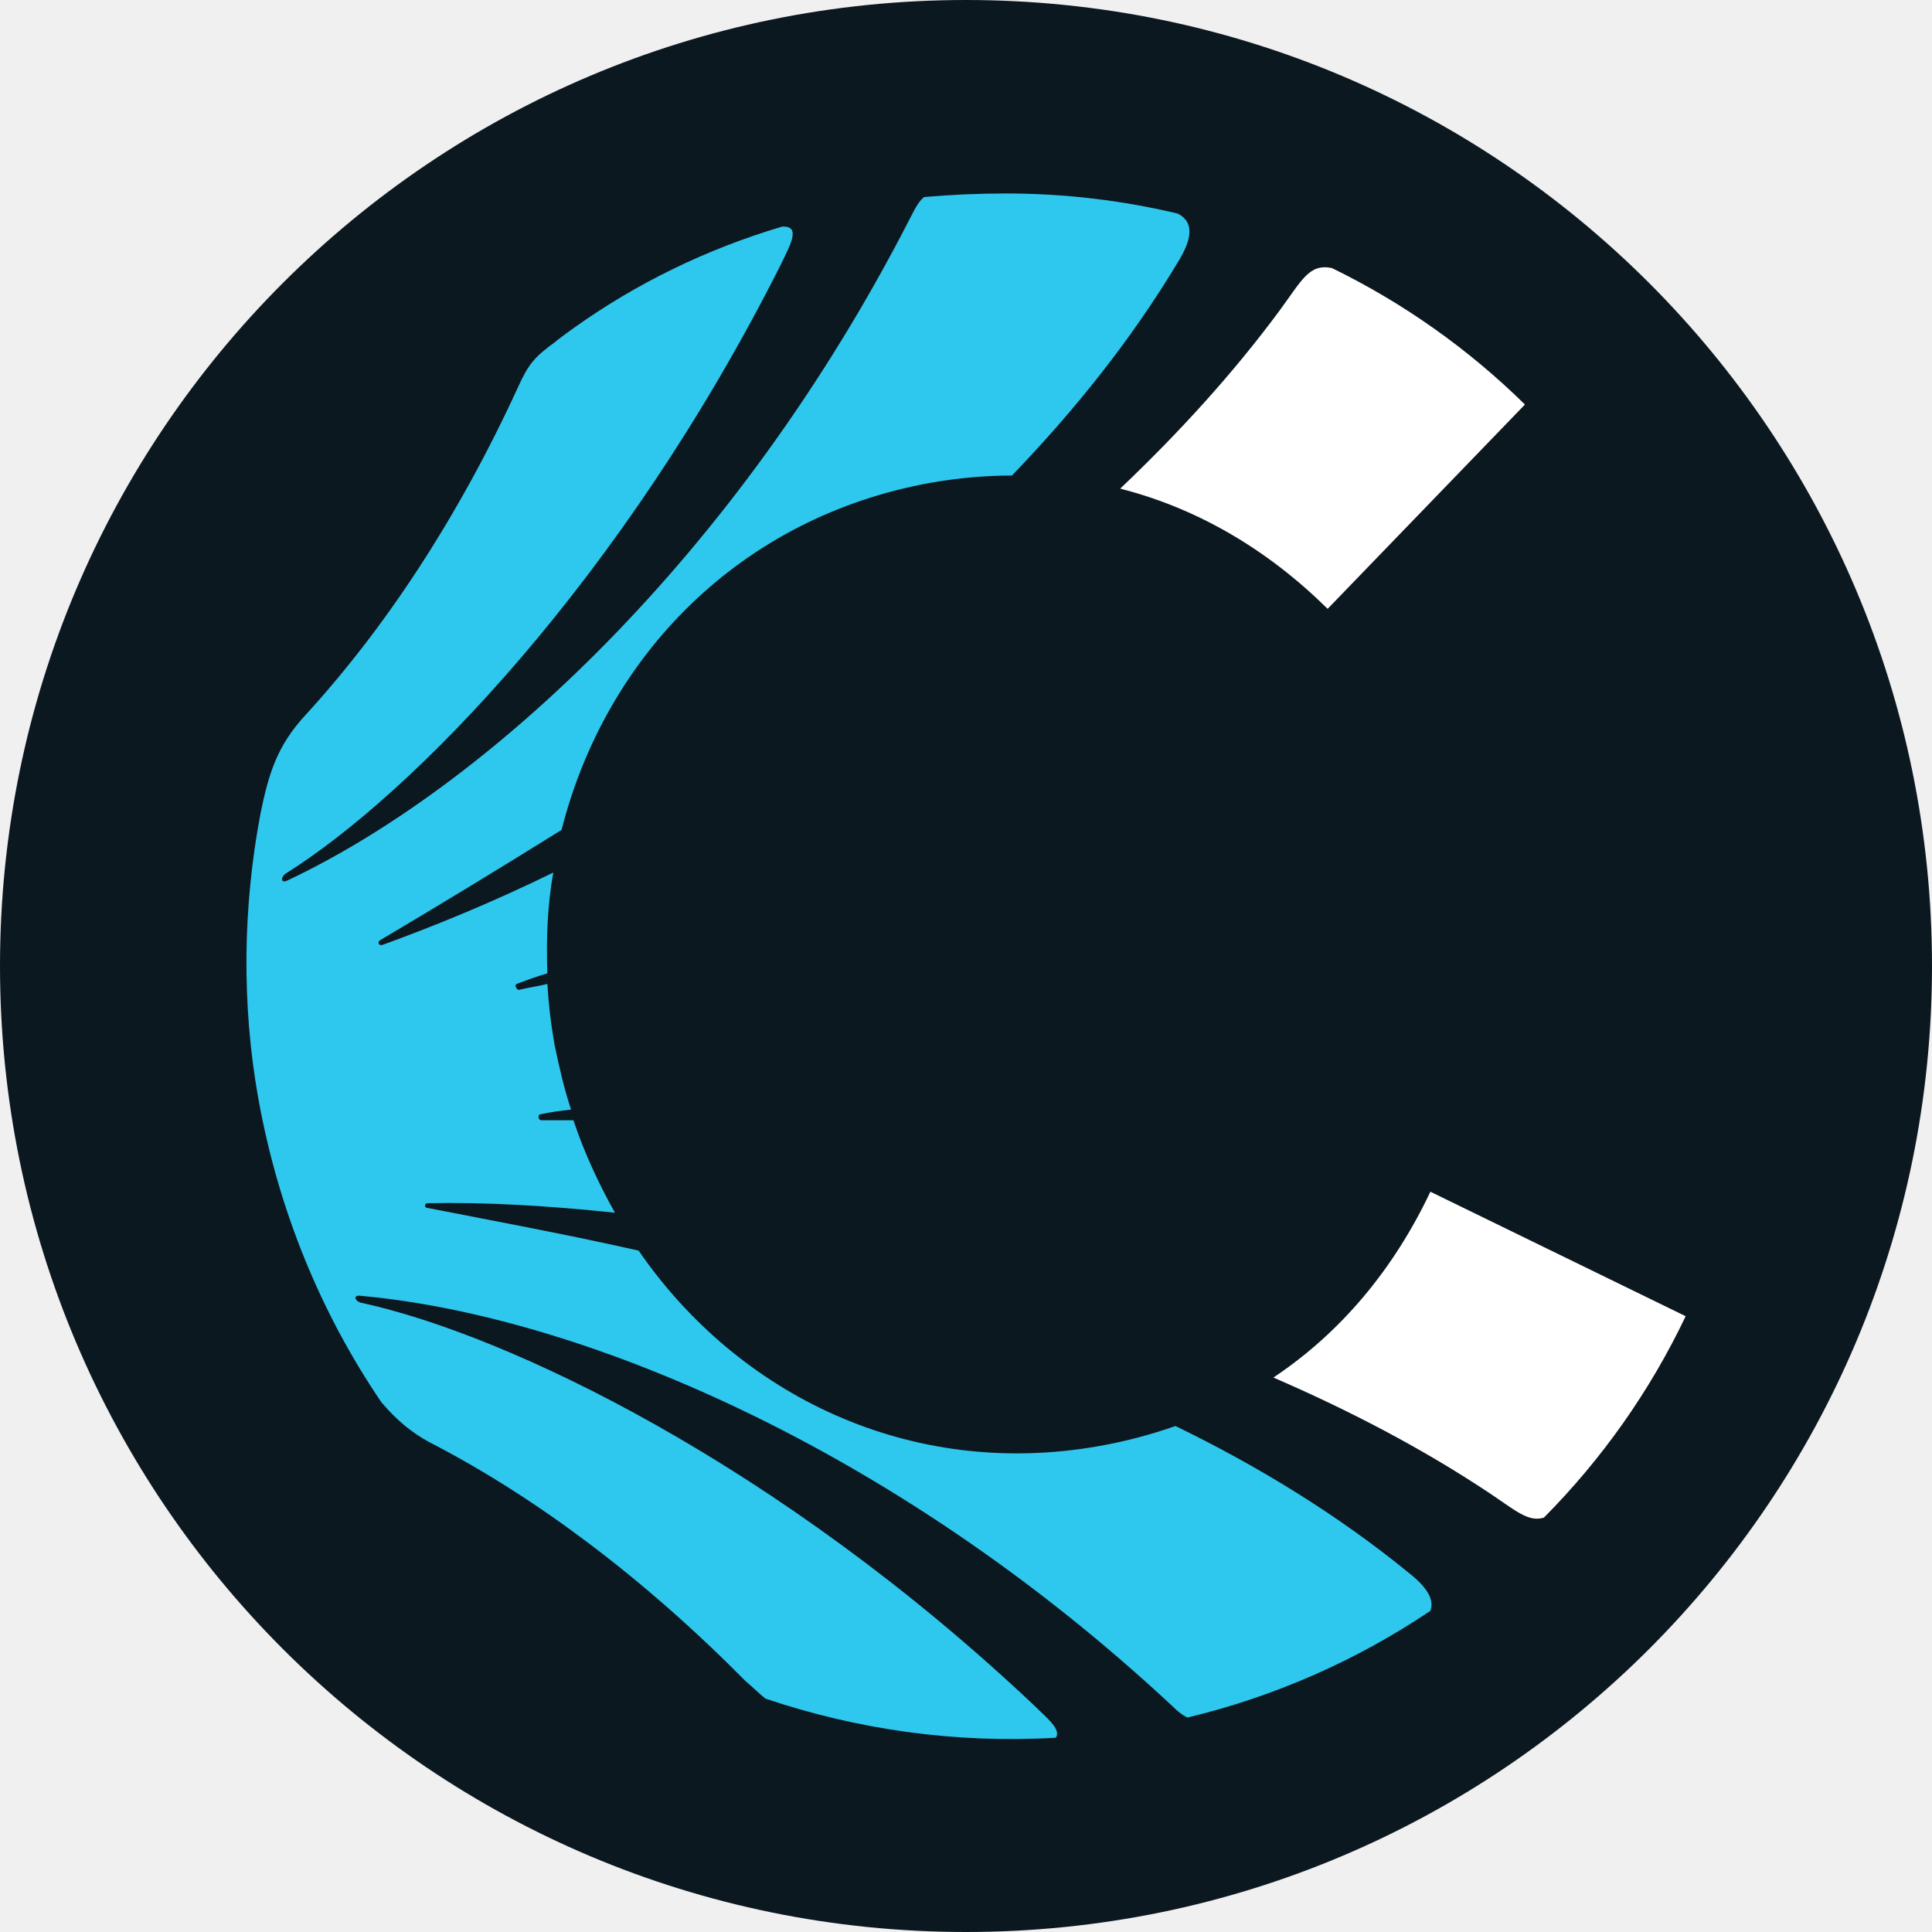
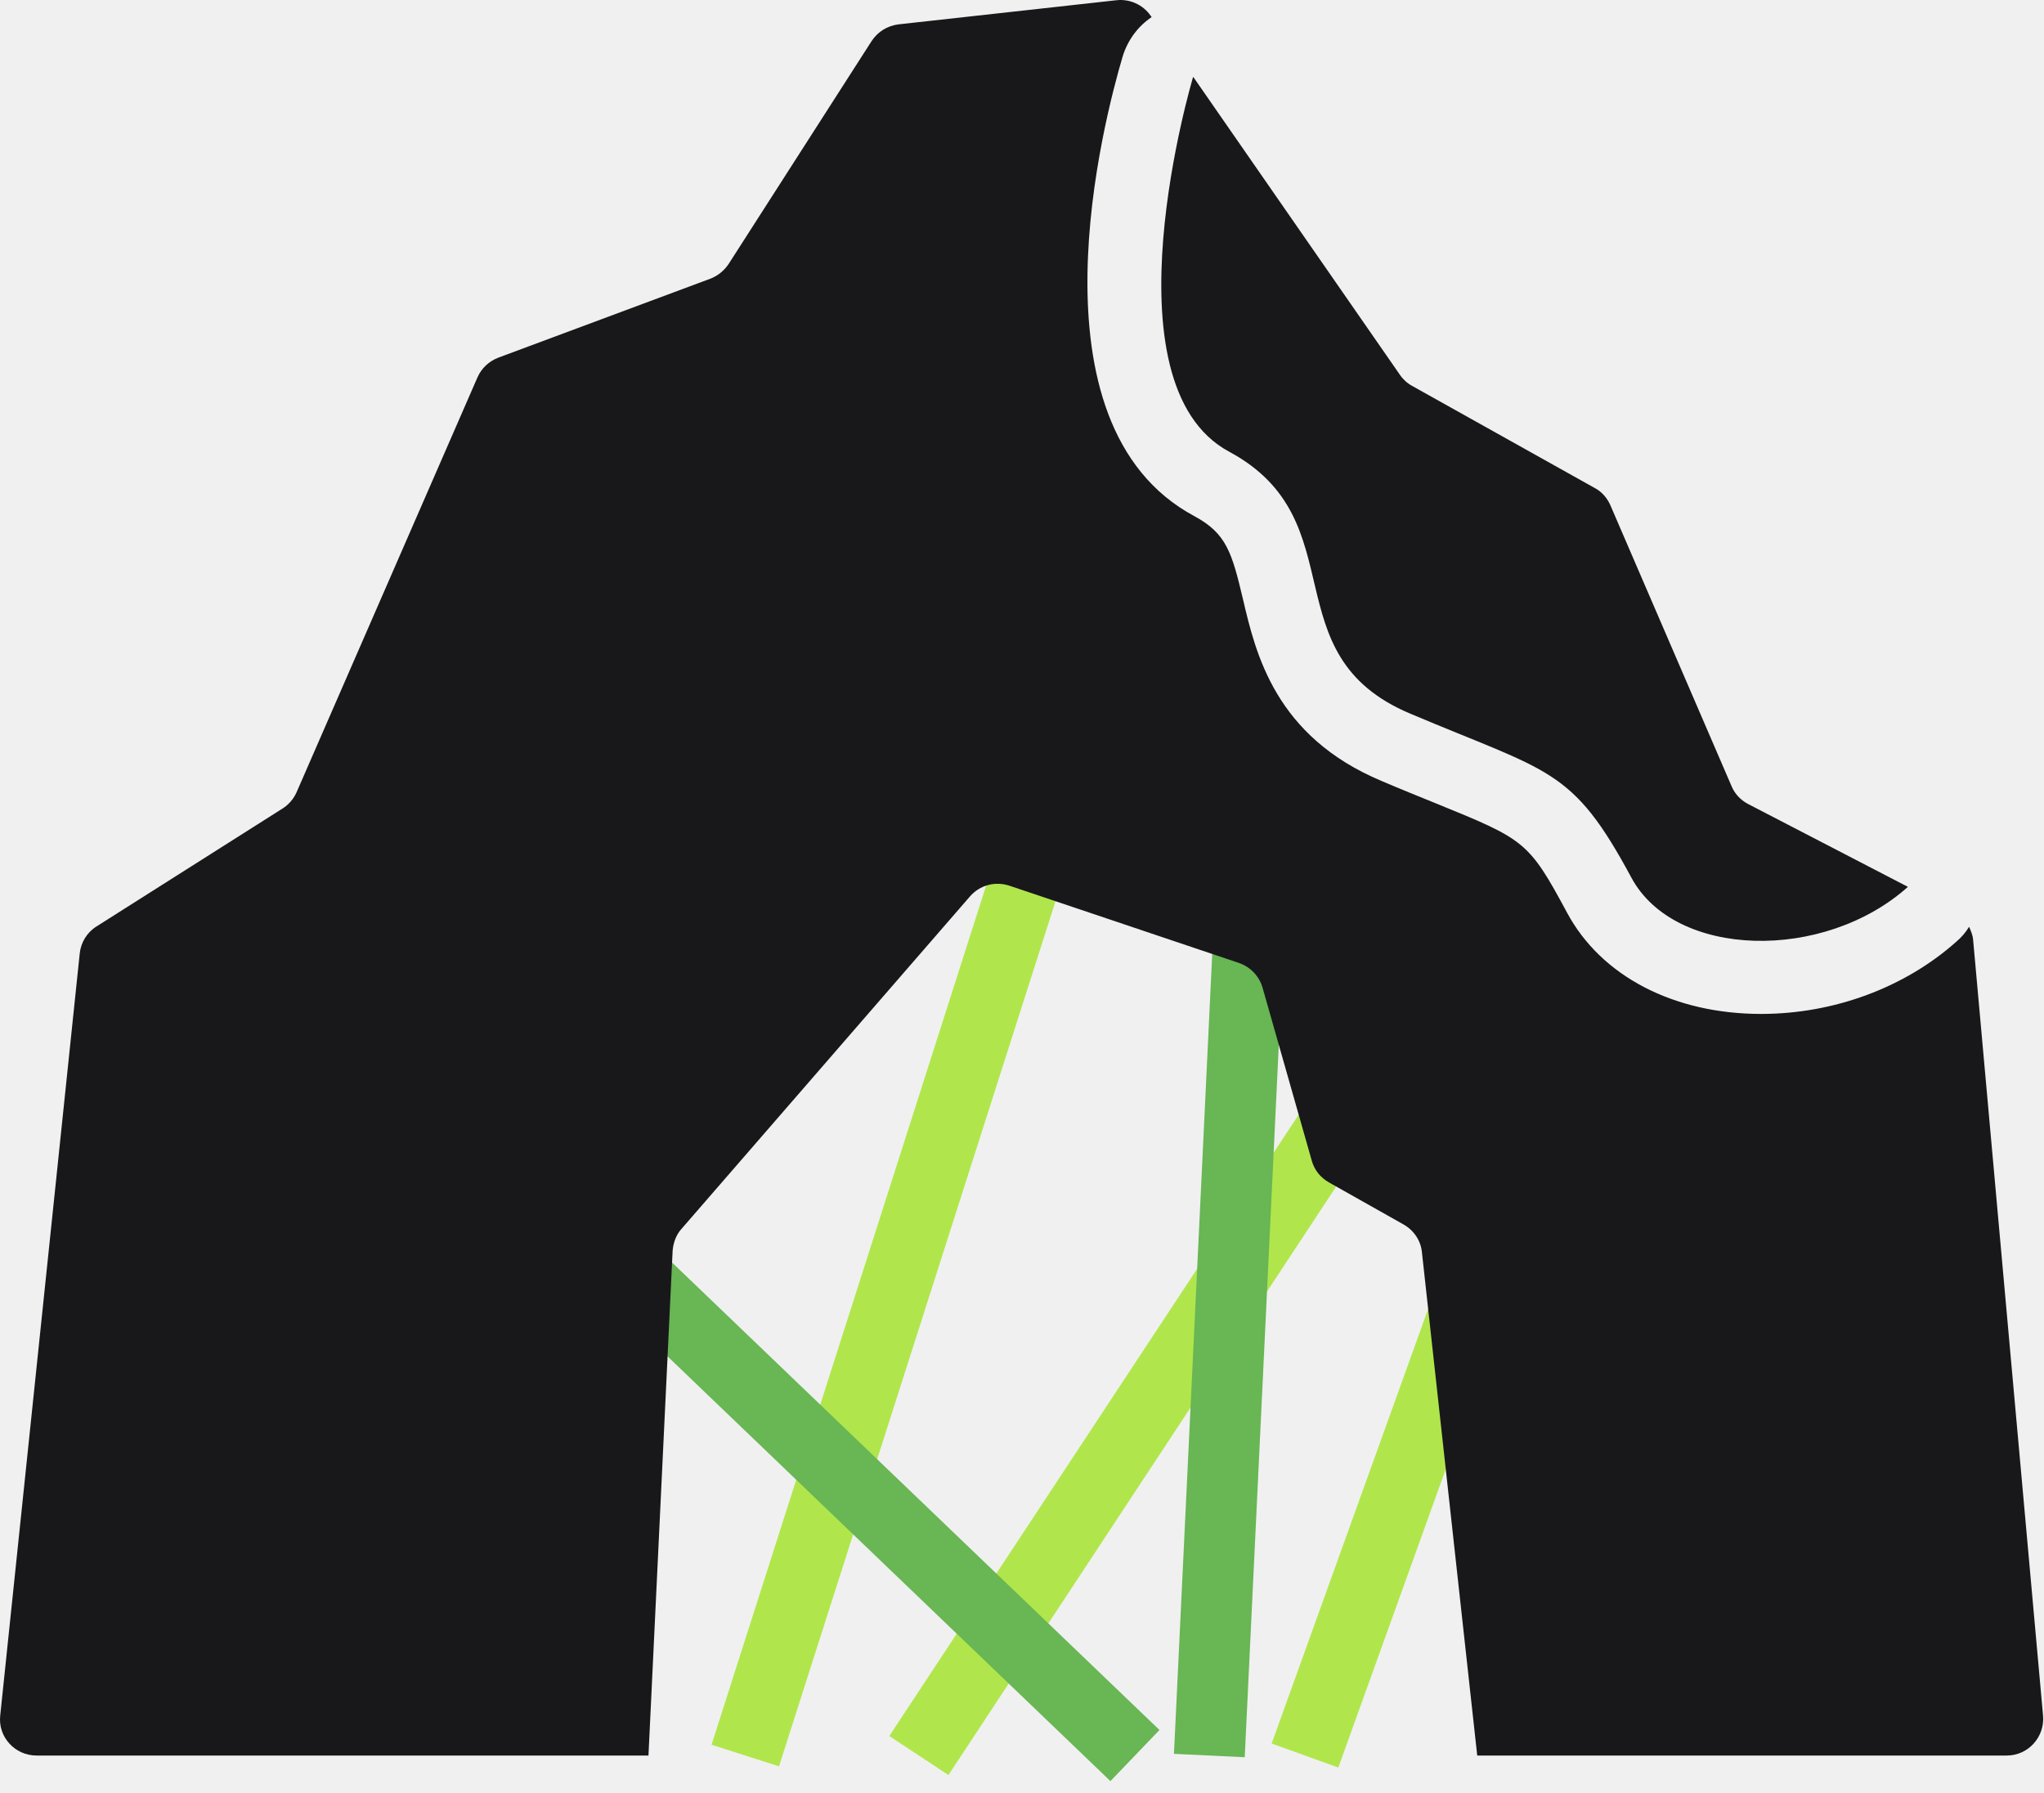
- <svg xmlns="http://www.w3.org/2000/svg" xml:space="preserve" fill-rule="evenodd" stroke-linejoin="round" stroke-miterlimit="2" clip-rule="evenodd" version="1.1" viewBox="0 0 1000 1000">
-   <path d="M1000 500c0 276.142-223.858 500-500 500S0 776.142 0 500 223.858 0 500 0s500 223.858 500 500" fill="#0c1820" fill-rule="nonzero" />
-   <path d="m872.5 681.273-132.133-64.44c-18.733 39.562-45.88 72.574-81.255 96.183 39.55 17.097 77.143 36.792 111.08 59.31 14.105 9.348 20.713 15.716 28.923 13.196 30.16-30.405 54.986-65.628 73.385-104.25M689.383 138.736c-11.837-2.37-15.416 6.192-27.03 21.942-23.788 32.22-51.844 63.08-82.552 92.238 40.436 10.295 76.663 31.863 107.376 62.217l102.128-105.749a380.23 380.23 0 0 0-99.919-70.648" fill="#fff" />
-   <path d="M478.385 101.974c-2.454 1.84-4.294 4.907-7.361 11.042-90.175 176.056-220.837 295.062-322.667 342.91-3.067 1.227-3.067-1.84-.614-3.68 65.638-41.1 174.216-152.133 256.416-315.306 4.294-9.202 11.042-20.244.614-19.63-39.26 11.655-75.453 29.445-107.352 52.142 0 0-8.588 6.134-9.814 7.361-11.042 7.975-14.11 11.655-19.63 23.924-31.286 68.091-69.32 125.14-109.805 169.308-14.723 15.95-19.017 30.058-23.31 50.915-9.202 48.462-9.816 98.763-1.228 147.225 10.429 58.276 32.512 111.645 63.798 157.652 7.36 8.588 15.335 15.95 27.604 22.084 52.756 27.608 107.965 68.708 160.72 122.077 4.294 3.68 7.36 6.747 10.429 9.201 47.234 15.95 98.15 23.31 150.29 20.243 3.068-4.295-4.906-10.429-11.041-16.563-132.502-125.14-272.365-192.005-348.43-208.568-3.068-.614-4.295-3.68-1.228-3.68 112.259 9.814 276.046 77.292 420.817 212.248 3.067 3.067 5.52 4.907 7.974 6.134a387.068 387.068 0 0 0 125.755-55.21c2.453-6.13-2.454-12.879-11.042-19.627-36.806-30.058-77.907-55.21-120.847-76.066-12.27 4.294-25.764 7.975-39.873 10.428-97.536 17.177-186.484-26.377-238.013-101.216-38.033-8.588-74.84-15.336-109.191-22.084-1.84 0-1.84-2.454 0-2.454 29.444-.613 61.956 1.227 96.922 4.908-8.588-15.336-15.95-31.285-21.47-47.848h-16.563c-1.84 0-1.84-3.067-.613-3.067 5.52-1.227 10.428-1.84 15.95-2.454-3.681-11.043-6.135-22.085-8.59-33.74a271.69 271.69 0 0 1-3.68-31.285c-4.907 1.227-9.814 1.84-14.722 3.067-1.227 0-2.454-2.454-1.227-3.067 4.908-1.84 9.815-3.68 15.95-5.52-.614-17.79 0-34.967 3.067-52.143-31.286 15.336-61.344 27.604-88.335 37.42-1.84.613-3.067-1.227-1.227-2.454 30.058-17.79 61.344-36.806 93.856-57.05 22.697-89.56 92.015-161.947 191.39-179.736 14.11-2.454 28.219-3.68 41.715-3.68 32.512-33.74 61.957-70.546 85.88-110.42 6.749-11.04 9.202-20.242 0-25.15-28.217-6.748-58.275-10.428-88.947-10.428-14.11 0-28.218.613-42.327 1.84Z" fill="#2ec8ee" fill-rule="nonzero" />
+ <svg xmlns="http://www.w3.org/2000/svg" width="100%" height="100%" viewBox="0 0 577 506" version="1.1" xml:space="preserve" style="fill-rule:evenodd;clip-rule:evenodd;stroke-linejoin:round;stroke-miterlimit:1.5;">
+   <g transform="matrix(10.3381,0,0,10.3381,-42.5213,-83.3656)">
+     <g transform="matrix(0.0967299,0,0,0.0967299,-16.3565,-0.13249)">
+       <path d="M601,383L471,580.302" style="fill:none;stroke:rgb(176,230,76);stroke-width:20px;" />
+     </g>
+     <g transform="matrix(0.0967299,0,0,0.0967299,-16.3565,-0.13249)">
+       <path d="M628,447L580,580.302" style="fill:none;stroke:rgb(176,230,76);stroke-width:20px;" />
+     </g>
+     <g transform="matrix(0.0967299,0,0,0.0967299,-16.3565,-0.13249)">
+       <path d="M502,330L422,580.302" style="fill:none;stroke:rgb(176,230,76);stroke-width:20px;" />
+     </g>
+     <g transform="matrix(0.0967299,0,0,0.0967299,-16.3565,-0.13249)">
+       <path d="M564,350.332L553,580.302" style="fill:none;stroke:rgb(104,182,84);stroke-width:20px;" />
+     </g>
+     <g transform="matrix(0.0967299,0,0,0.0967299,-16.3565,-0.13249)">
+       <path d="M393,447L532,580.302" style="fill:none;stroke:rgb(104,182,84);stroke-width:20px;" />
+     </g>
+     <path d="M59.9,54.91C59.95,55.5 59.49,56 58.91,56L44.45,56L42.94,42.26C42.91,41.94 42.72,41.66 42.44,41.5L40.4,40.35C40.17,40.22 40,40.01 39.93,39.75L38.59,35.04C38.5,34.72 38.26,34.47 37.95,34.36L31.68,32.25C31.29,32.12 30.87,32.23 30.6,32.54L22.73,41.61C22.58,41.77 22.5,41.99 22.48,42.21L21.82,56L5.11,56C4.52,56 4.05,55.49 4.12,54.9L6.29,34.1C6.32,33.8 6.49,33.52 6.75,33.36L11.83,30.14C11.99,30.04 12.13,29.88 12.21,29.7L17.15,18.37C17.26,18.12 17.46,17.93 17.72,17.83L23.52,15.67C23.72,15.59 23.89,15.45 24.01,15.27L27.91,9.19C28.08,8.93 28.34,8.77 28.64,8.73L34.6,8.07C34.96,8.03 35.32,8.19 35.53,8.49L35.56,8.53C35.19,8.78 34.91,9.15 34.77,9.6C34.28,11.25 32.04,19.65 36.73,22.16C37.6,22.63 37.75,23.15 38.05,24.41C38.4,25.91 38.93,28.17 41.84,29.39C42.4,29.63 42.88,29.82 43.32,30C45.75,30.99 45.85,31.03 46.9,32.98C47.83,34.72 49.82,35.75 52.2,35.75C54.19,35.75 56.13,35.03 57.54,33.77C57.68,33.65 57.79,33.52 57.88,33.37C57.93,33.48 57.98,33.6 57.99,33.72L59.9,54.91Z" style="fill:rgb(24,24,26);fill-rule:nonzero;" />
+     <path d="M56.21,32.28C53.92,34.33 49.85,34.24 48.66,32.03C47.04,29.02 46.45,29.17 42.62,27.55C38.79,25.94 41.17,22.28 37.68,20.4C34.19,18.53 36.69,10.17 36.69,10.17L36.7,10.17L42.34,18.3C42.42,18.42 42.54,18.53 42.67,18.6L47.66,21.39C47.85,21.49 48,21.66 48.09,21.87L51.39,29.52C51.48,29.74 51.64,29.91 51.85,30.02L56.21,32.28Z" style="fill:rgb(24,24,26);fill-rule:nonzero;" />
+   </g>
</svg>
